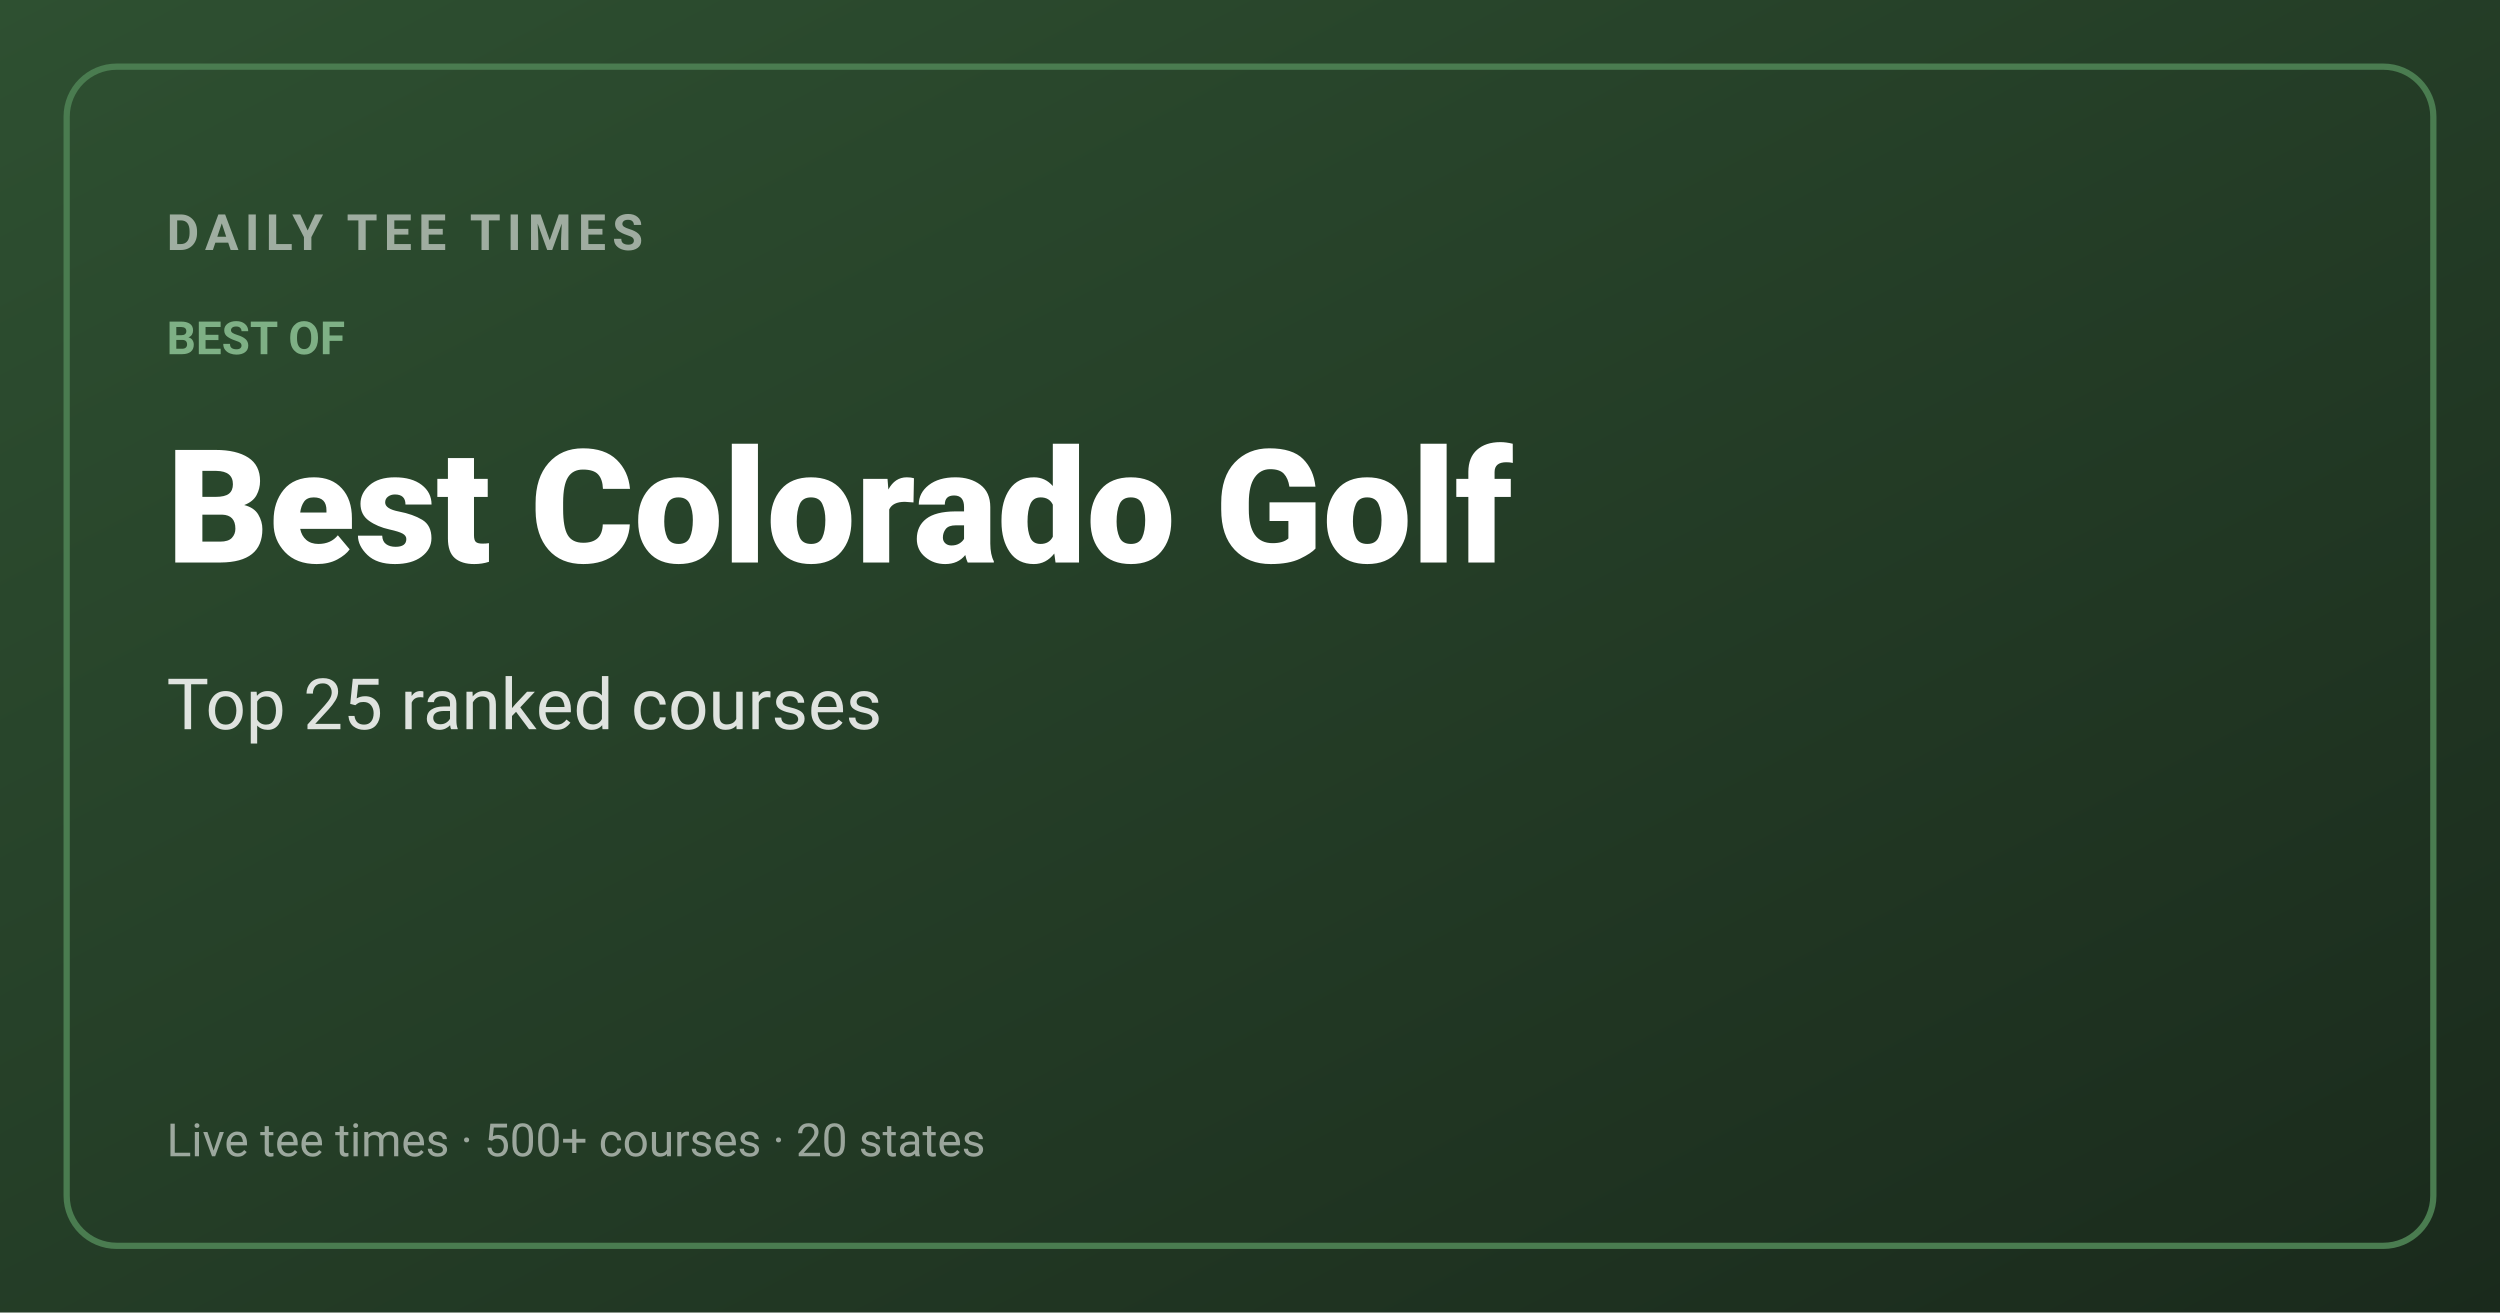
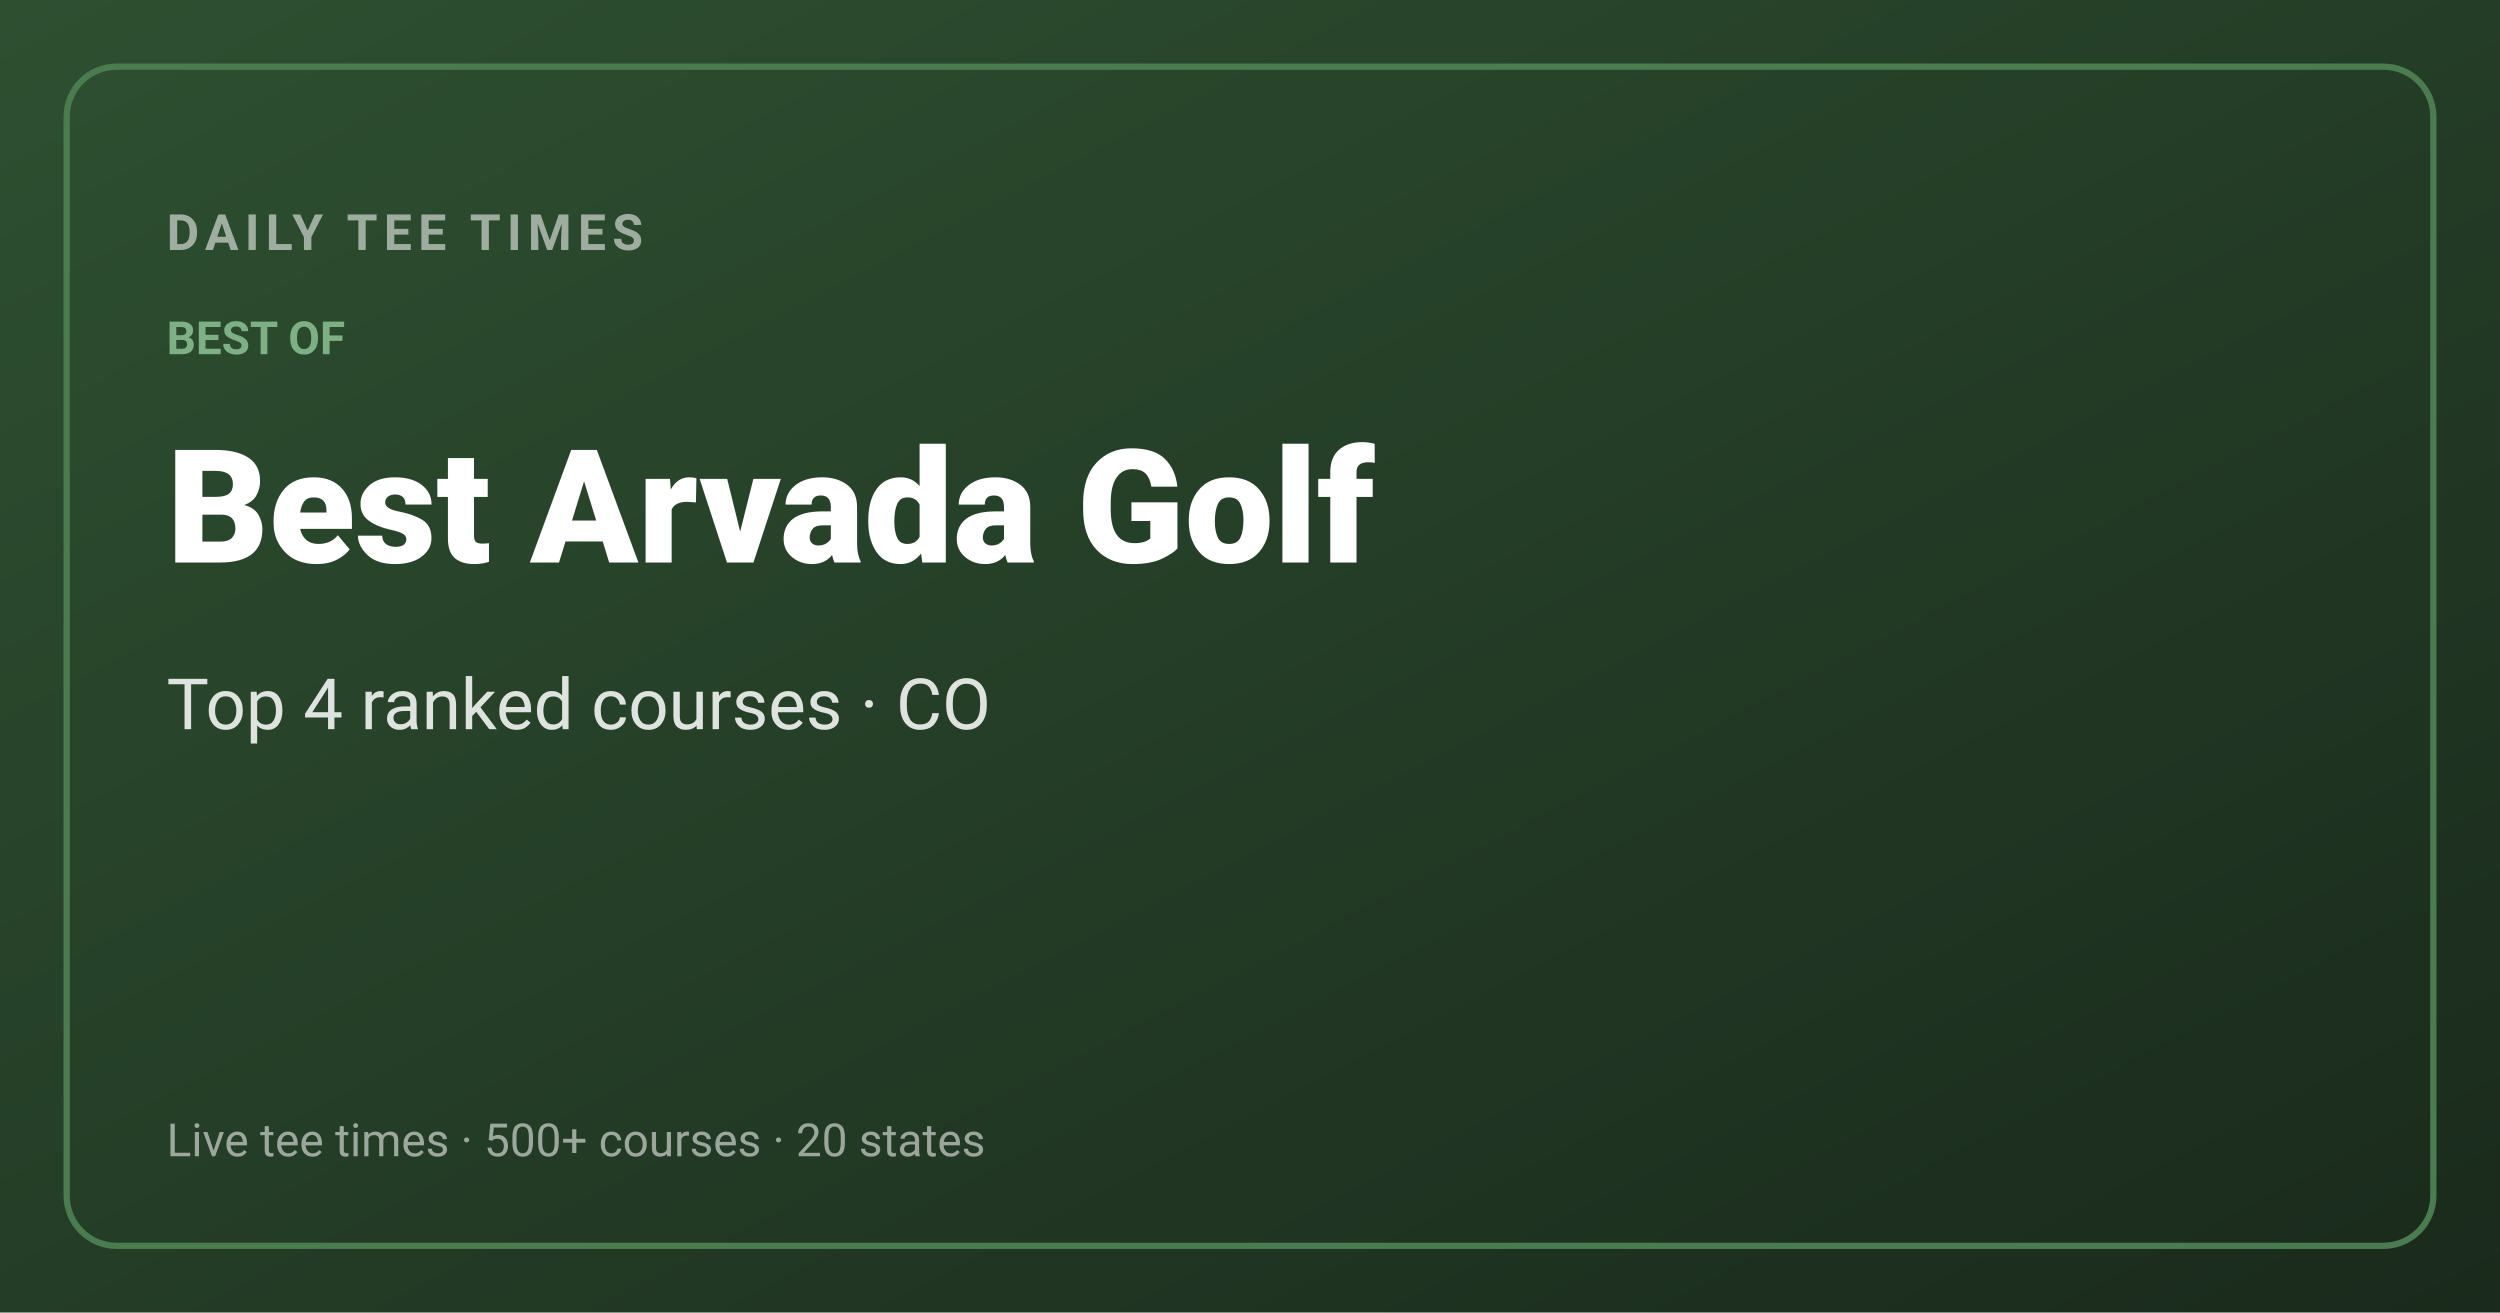
<svg xmlns="http://www.w3.org/2000/svg" viewBox="0 0 1200 630" width="1200" height="630">
  <defs>
    <linearGradient id="bg" x1="0%" y1="0%" x2="100%" y2="100%">
      <stop offset="0%" stop-color="#2e5031" />
      <stop offset="100%" stop-color="#1a2a1c" />
    </linearGradient>
  </defs>
  <rect width="1200" height="630" fill="url(#bg)" />
  <rect x="32" y="32" width="1136" height="566" fill="none" stroke="#4a7c50" stroke-width="3" rx="24" />
  <text x="80" y="120" font-family="-apple-system,Segoe UI,Roboto,sans-serif" font-size="24" fill="rgba(255,255,255,0.55)" font-weight="600" letter-spacing="3">DAILY TEE TIMES</text>
  <text x="80" y="170" font-family="-apple-system,Segoe UI,Roboto,sans-serif" font-size="22" fill="#7eb085" font-weight="600">BEST OF</text>
-   <text x="80" y="270" font-family="-apple-system,Segoe UI,Roboto,sans-serif" font-size="76" fill="#ffffff" font-weight="800">Best Colorado Golf</text>
-   <text x="80" y="350" font-family="-apple-system,Segoe UI,Roboto,sans-serif" font-size="34" fill="rgba(255,255,255,0.85)">Top 25 ranked courses</text>
+   <text x="80" y="270" font-family="-apple-system,Segoe UI,Roboto,sans-serif" font-size="76" fill="#ffffff" font-weight="800">Best Arvada Golf</text>
+   <text x="80" y="350" font-family="-apple-system,Segoe UI,Roboto,sans-serif" font-size="34" fill="rgba(255,255,255,0.85)">Top 4 ranked courses · CO</text>
  <text x="80" y="555" font-family="-apple-system,Segoe UI,Roboto,sans-serif" font-size="22" fill="rgba(255,255,255,0.55)">Live tee times · 500+ courses · 20 states</text>
</svg>
